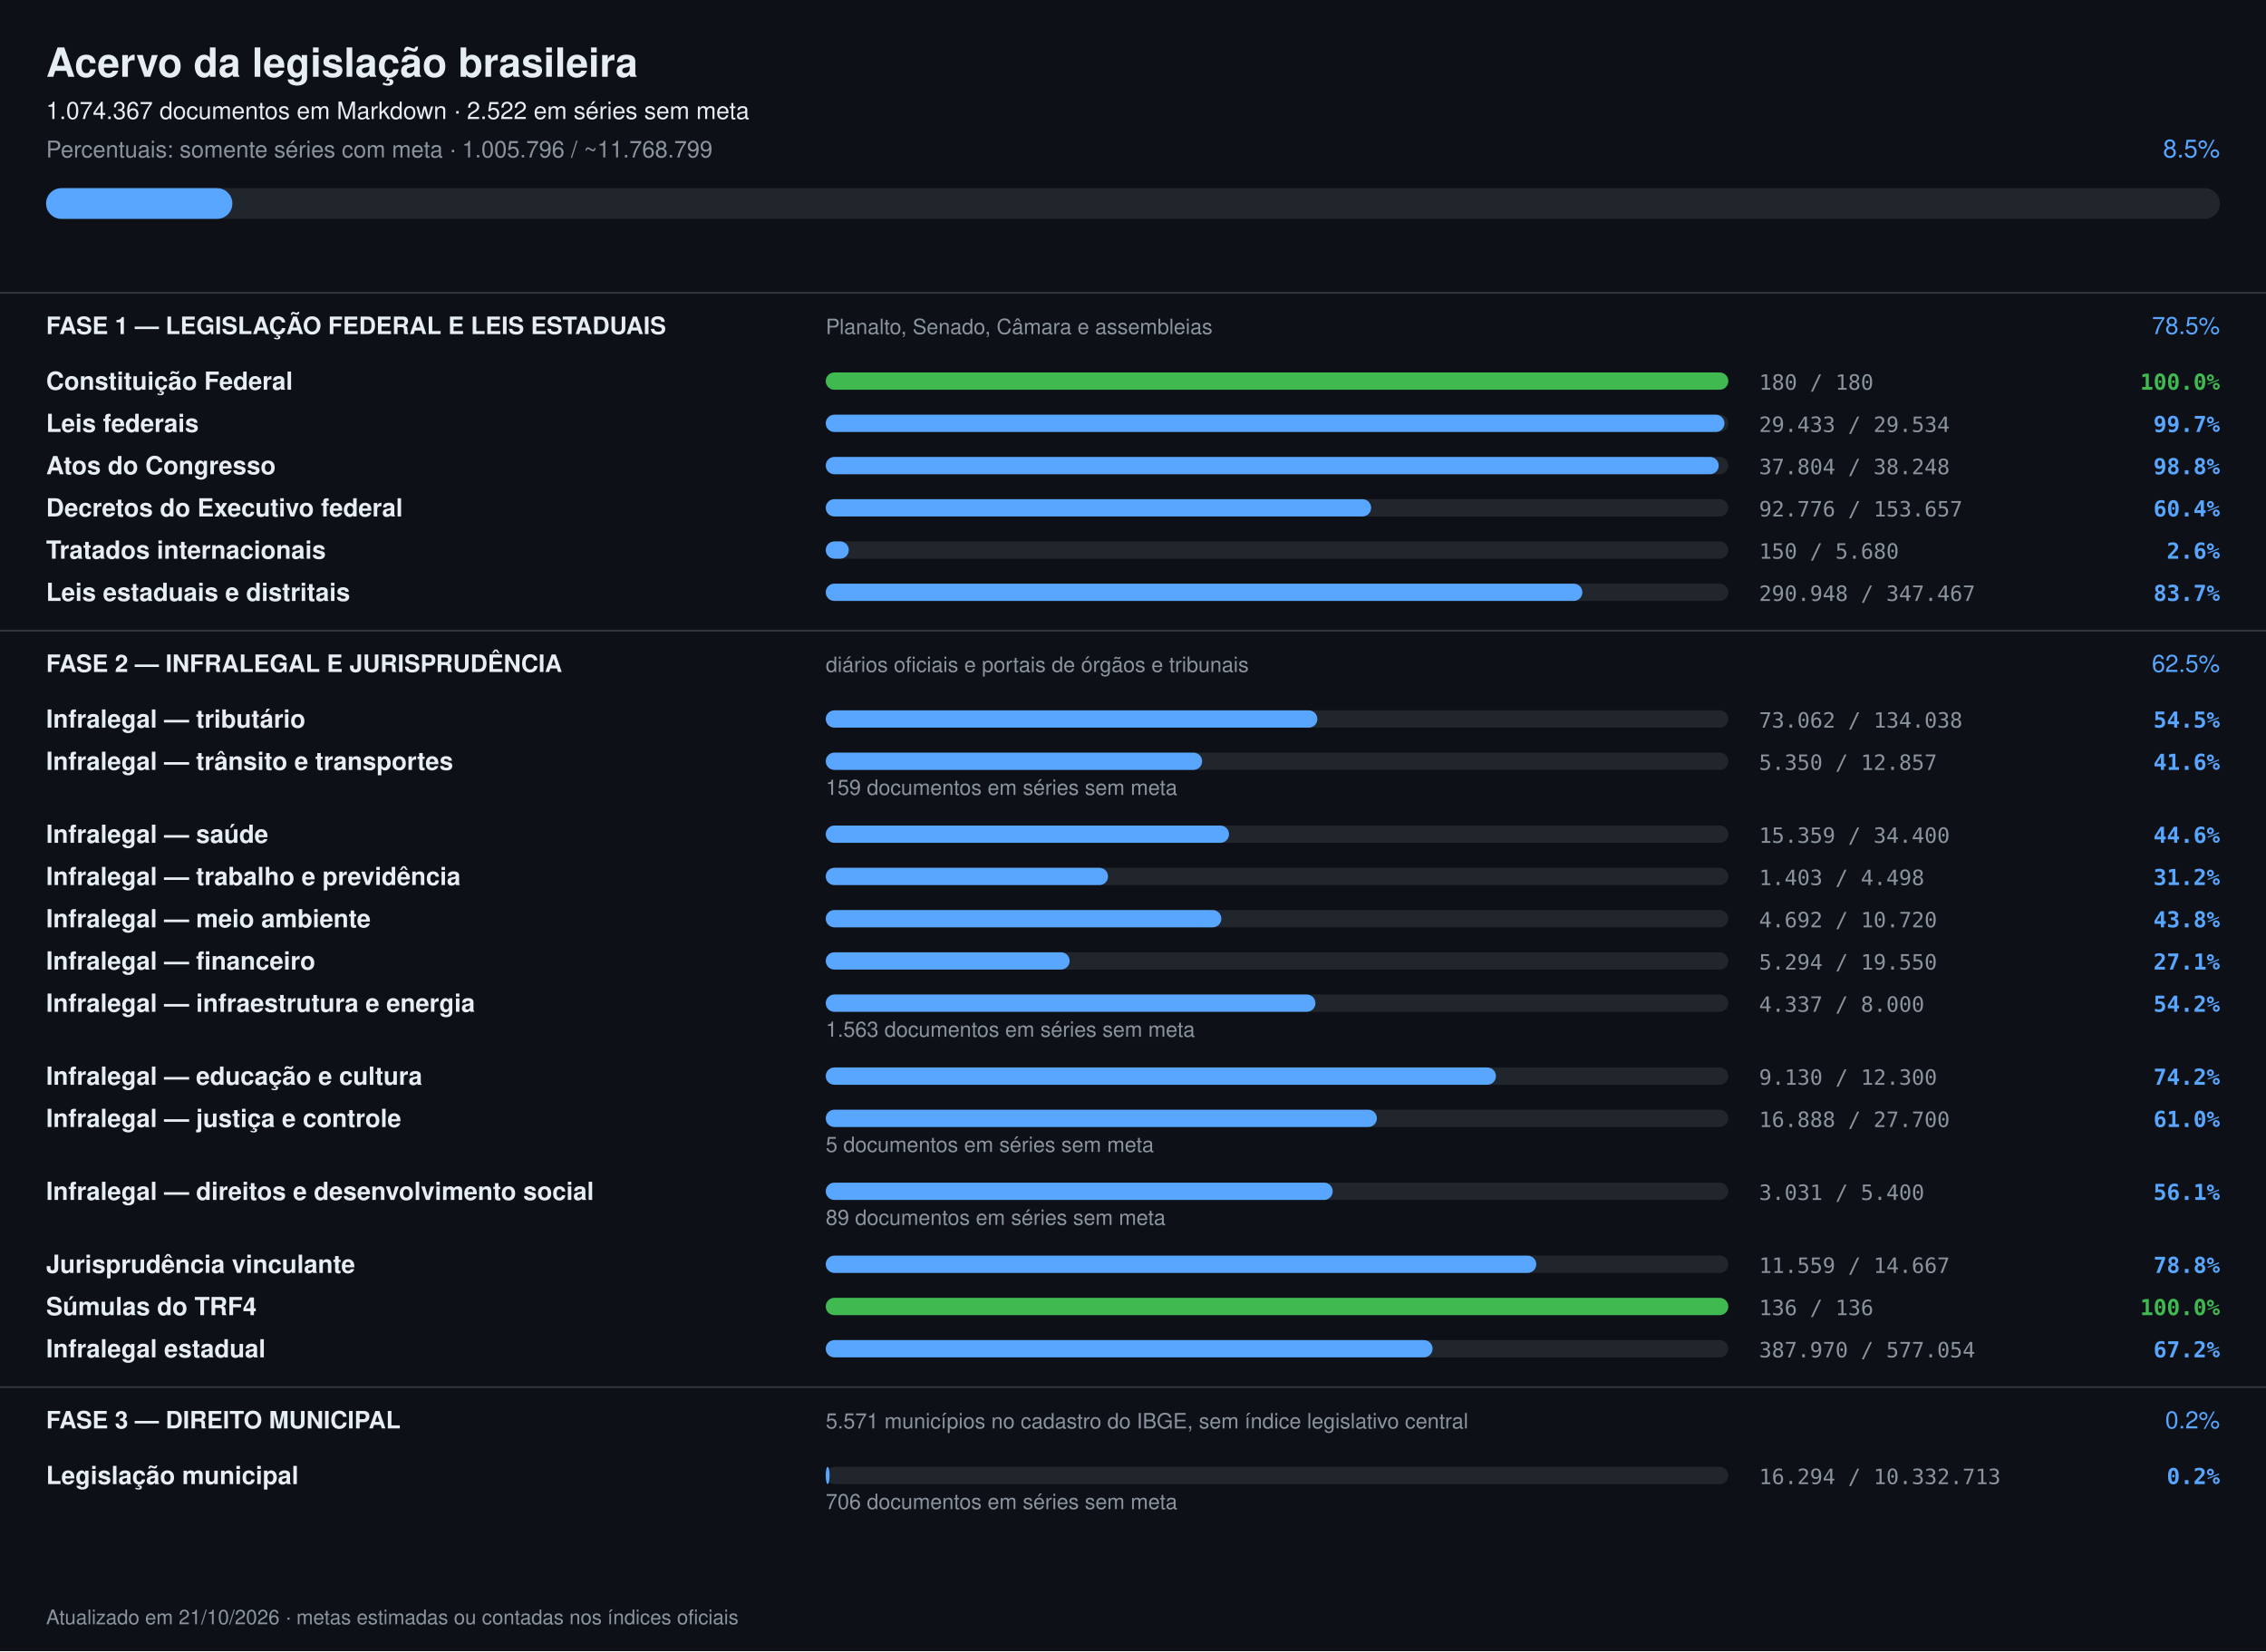
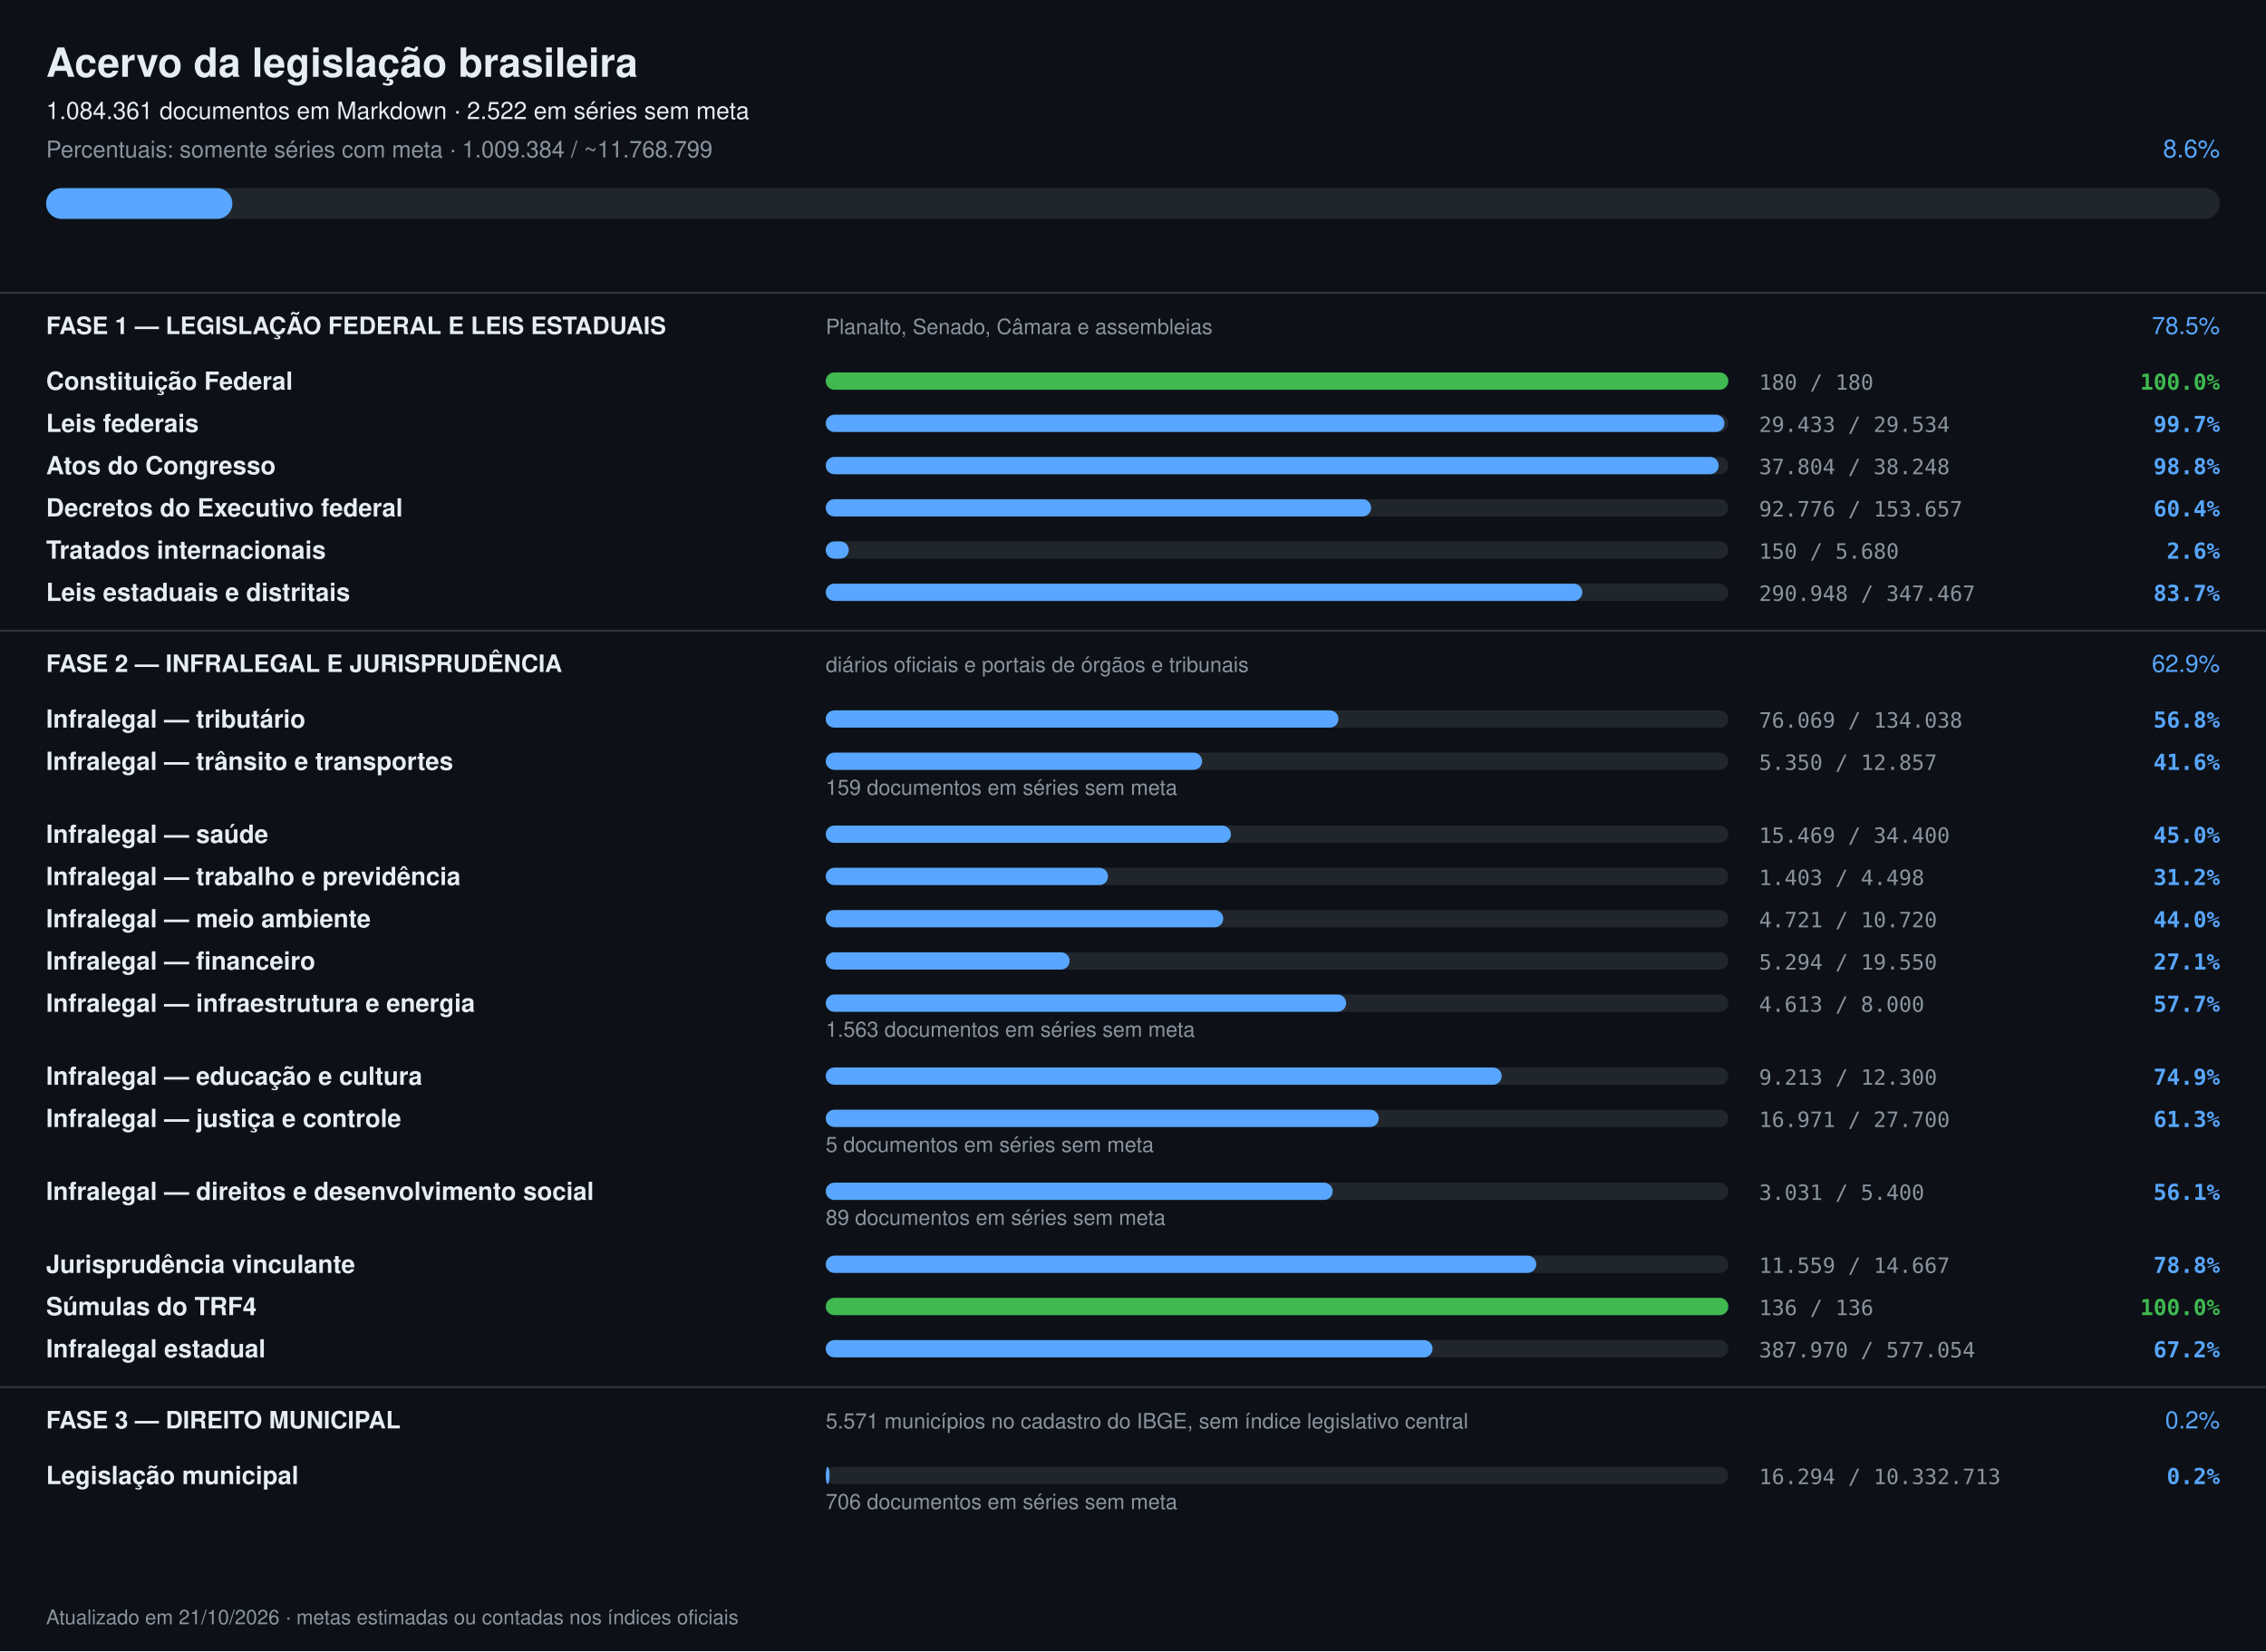
<svg xmlns="http://www.w3.org/2000/svg" width="1180" height="860" viewBox="0 0 1180 860" font-family="-apple-system,Segoe UI,Helvetica,Arial,sans-serif">
  <rect width="1180" height="860" fill="#0d1117" />
  <text x="24" y="40" font-size="21" font-weight="700" fill="#e6edf3">Acervo da legislação brasileira</text>
-   <text x="24" y="62" font-size="12.5" fill="#e6edf3">1.074.367 documentos em Markdown · 2.522 em séries sem meta</text>
-   <text x="24" y="82" font-size="12" fill="#8b949e">Percentuais: somente séries com meta · 1.005.796 / ~11.768.799</text>
-   <text x="1156" y="82" font-size="13" text-anchor="end" fill="#58a6ff">8.5%</text>
+   <text x="24" y="62" font-size="12.5" fill="#e6edf3">1.084.361 documentos em Markdown · 2.522 em séries sem meta</text>
+   <text x="24" y="82" font-size="12" fill="#8b949e">Percentuais: somente séries com meta · 1.009.384 / ~11.768.799</text>
+   <text x="1156" y="82" font-size="13" text-anchor="end" fill="#58a6ff">8.6%</text>
  <rect x="24" y="98" width="1132" height="16" rx="8" fill="#21262d" />
  <rect x="24" y="98" width="97" height="16" rx="8" fill="#58a6ff" />
  <rect x="0" y="152" width="1180" height="1" fill="#30363d" />
  <text x="24" y="174" font-size="12.5" font-weight="700" fill="#e6edf3">FASE 1 — LEGISLAÇÃO FEDERAL E LEIS ESTADUAIS</text>
  <text x="430" y="174" font-size="11" fill="#8b949e">Planalto, Senado, Câmara e assembleias</text>
  <text x="1156" y="174" font-size="12.5" text-anchor="end" fill="#58a6ff">78.5%</text>
  <text x="24" y="203" font-size="13" font-weight="600" fill="#e6edf3">Constituição Federal</text>
  <rect x="430" y="194" width="470" height="9" rx="4.5" fill="#21262d" />
  <rect x="430" y="194" width="470" height="9" rx="4.5" fill="#3fb950" />
  <text x="916" y="203" font-size="11" fill="#8b949e" font-family="ui-monospace,monospace">180 / 180</text>
  <text x="1156" y="203" font-size="11.5" text-anchor="end" font-weight="600" fill="#3fb950" font-family="ui-monospace,monospace">100.0%</text>
  <text x="24" y="225" font-size="13" font-weight="600" fill="#e6edf3">Leis federais</text>
  <rect x="430" y="216" width="470" height="9" rx="4.5" fill="#21262d" />
  <rect x="430" y="216" width="468" height="9" rx="4.5" fill="#58a6ff" />
  <text x="916" y="225" font-size="11" fill="#8b949e" font-family="ui-monospace,monospace">29.433 / 29.534</text>
  <text x="1156" y="225" font-size="11.5" text-anchor="end" font-weight="600" fill="#58a6ff" font-family="ui-monospace,monospace">99.7%</text>
  <text x="24" y="247" font-size="13" font-weight="600" fill="#e6edf3">Atos do Congresso</text>
  <rect x="430" y="238" width="470" height="9" rx="4.5" fill="#21262d" />
  <rect x="430" y="238" width="465" height="9" rx="4.5" fill="#58a6ff" />
  <text x="916" y="247" font-size="11" fill="#8b949e" font-family="ui-monospace,monospace">37.804 / 38.248</text>
  <text x="1156" y="247" font-size="11.5" text-anchor="end" font-weight="600" fill="#58a6ff" font-family="ui-monospace,monospace">98.8%</text>
  <text x="24" y="269" font-size="13" font-weight="600" fill="#e6edf3">Decretos do Executivo federal</text>
  <rect x="430" y="260" width="470" height="9" rx="4.5" fill="#21262d" />
  <rect x="430" y="260" width="284" height="9" rx="4.5" fill="#58a6ff" />
  <text x="916" y="269" font-size="11" fill="#8b949e" font-family="ui-monospace,monospace">92.776 / 153.657</text>
  <text x="1156" y="269" font-size="11.5" text-anchor="end" font-weight="600" fill="#58a6ff" font-family="ui-monospace,monospace">60.4%</text>
  <text x="24" y="291" font-size="13" font-weight="600" fill="#e6edf3">Tratados internacionais</text>
  <rect x="430" y="282" width="470" height="9" rx="4.5" fill="#21262d" />
  <rect x="430" y="282" width="12" height="9" rx="4.5" fill="#58a6ff" />
  <text x="916" y="291" font-size="11" fill="#8b949e" font-family="ui-monospace,monospace">150 / 5.680</text>
  <text x="1156" y="291" font-size="11.5" text-anchor="end" font-weight="600" fill="#58a6ff" font-family="ui-monospace,monospace">2.6%</text>
  <text x="24" y="313" font-size="13" font-weight="600" fill="#e6edf3">Leis estaduais e distritais</text>
  <rect x="430" y="304" width="470" height="9" rx="4.5" fill="#21262d" />
  <rect x="430" y="304" width="394" height="9" rx="4.5" fill="#58a6ff" />
  <text x="916" y="313" font-size="11" fill="#8b949e" font-family="ui-monospace,monospace">290.948 / 347.467</text>
  <text x="1156" y="313" font-size="11.5" text-anchor="end" font-weight="600" fill="#58a6ff" font-family="ui-monospace,monospace">83.7%</text>
  <rect x="0" y="328" width="1180" height="1" fill="#30363d" />
  <text x="24" y="350" font-size="12.5" font-weight="700" fill="#e6edf3">FASE 2 — INFRALEGAL E JURISPRUDÊNCIA</text>
  <text x="430" y="350" font-size="11" fill="#8b949e">diários oficiais e portais de órgãos e tribunais</text>
-   <text x="1156" y="350" font-size="12.5" text-anchor="end" fill="#58a6ff">62.5%</text>
+   <text x="1156" y="350" font-size="12.5" text-anchor="end" fill="#58a6ff">62.9%</text>
  <text x="24" y="379" font-size="13" font-weight="600" fill="#e6edf3">Infralegal — tributário</text>
  <rect x="430" y="370" width="470" height="9" rx="4.5" fill="#21262d" />
-   <rect x="430" y="370" width="256" height="9" rx="4.5" fill="#58a6ff" />
-   <text x="916" y="379" font-size="11" fill="#8b949e" font-family="ui-monospace,monospace">73.062 / 134.038</text>
-   <text x="1156" y="379" font-size="11.5" text-anchor="end" font-weight="600" fill="#58a6ff" font-family="ui-monospace,monospace">54.5%</text>
+   <rect x="430" y="370" width="267" height="9" rx="4.5" fill="#58a6ff" />
+   <text x="916" y="379" font-size="11" fill="#8b949e" font-family="ui-monospace,monospace">76.069 / 134.038</text>
+   <text x="1156" y="379" font-size="11.5" text-anchor="end" font-weight="600" fill="#58a6ff" font-family="ui-monospace,monospace">56.8%</text>
  <text x="24" y="401" font-size="13" font-weight="600" fill="#e6edf3">Infralegal — trânsito e transportes</text>
  <rect x="430" y="392" width="470" height="9" rx="4.5" fill="#21262d" />
  <rect x="430" y="392" width="196" height="9" rx="4.5" fill="#58a6ff" />
  <text x="916" y="401" font-size="11" fill="#8b949e" font-family="ui-monospace,monospace">5.350 / 12.857</text>
  <text x="1156" y="401" font-size="11.5" text-anchor="end" font-weight="600" fill="#58a6ff" font-family="ui-monospace,monospace">41.6%</text>
  <text x="430" y="414" font-size="11" fill="#8b949e">159 documentos em séries sem meta</text>
  <text x="24" y="439" font-size="13" font-weight="600" fill="#e6edf3">Infralegal — saúde</text>
  <rect x="430" y="430" width="470" height="9" rx="4.5" fill="#21262d" />
-   <rect x="430" y="430" width="210" height="9" rx="4.5" fill="#58a6ff" />
-   <text x="916" y="439" font-size="11" fill="#8b949e" font-family="ui-monospace,monospace">15.359 / 34.400</text>
-   <text x="1156" y="439" font-size="11.5" text-anchor="end" font-weight="600" fill="#58a6ff" font-family="ui-monospace,monospace">44.6%</text>
+   <rect x="430" y="430" width="211" height="9" rx="4.5" fill="#58a6ff" />
+   <text x="916" y="439" font-size="11" fill="#8b949e" font-family="ui-monospace,monospace">15.469 / 34.400</text>
+   <text x="1156" y="439" font-size="11.5" text-anchor="end" font-weight="600" fill="#58a6ff" font-family="ui-monospace,monospace">45.0%</text>
  <text x="24" y="461" font-size="13" font-weight="600" fill="#e6edf3">Infralegal — trabalho e previdência</text>
  <rect x="430" y="452" width="470" height="9" rx="4.5" fill="#21262d" />
  <rect x="430" y="452" width="147" height="9" rx="4.5" fill="#58a6ff" />
  <text x="916" y="461" font-size="11" fill="#8b949e" font-family="ui-monospace,monospace">1.403 / 4.498</text>
  <text x="1156" y="461" font-size="11.5" text-anchor="end" font-weight="600" fill="#58a6ff" font-family="ui-monospace,monospace">31.2%</text>
  <text x="24" y="483" font-size="13" font-weight="600" fill="#e6edf3">Infralegal — meio ambiente</text>
  <rect x="430" y="474" width="470" height="9" rx="4.5" fill="#21262d" />
-   <rect x="430" y="474" width="206" height="9" rx="4.5" fill="#58a6ff" />
-   <text x="916" y="483" font-size="11" fill="#8b949e" font-family="ui-monospace,monospace">4.692 / 10.720</text>
-   <text x="1156" y="483" font-size="11.5" text-anchor="end" font-weight="600" fill="#58a6ff" font-family="ui-monospace,monospace">43.8%</text>
+   <rect x="430" y="474" width="207" height="9" rx="4.5" fill="#58a6ff" />
+   <text x="916" y="483" font-size="11" fill="#8b949e" font-family="ui-monospace,monospace">4.721 / 10.720</text>
+   <text x="1156" y="483" font-size="11.5" text-anchor="end" font-weight="600" fill="#58a6ff" font-family="ui-monospace,monospace">44.0%</text>
  <text x="24" y="505" font-size="13" font-weight="600" fill="#e6edf3">Infralegal — financeiro</text>
  <rect x="430" y="496" width="470" height="9" rx="4.5" fill="#21262d" />
  <rect x="430" y="496" width="127" height="9" rx="4.5" fill="#58a6ff" />
  <text x="916" y="505" font-size="11" fill="#8b949e" font-family="ui-monospace,monospace">5.294 / 19.550</text>
  <text x="1156" y="505" font-size="11.5" text-anchor="end" font-weight="600" fill="#58a6ff" font-family="ui-monospace,monospace">27.1%</text>
  <text x="24" y="527" font-size="13" font-weight="600" fill="#e6edf3">Infralegal — infraestrutura e energia</text>
  <rect x="430" y="518" width="470" height="9" rx="4.5" fill="#21262d" />
-   <rect x="430" y="518" width="255" height="9" rx="4.5" fill="#58a6ff" />
-   <text x="916" y="527" font-size="11" fill="#8b949e" font-family="ui-monospace,monospace">4.337 / 8.000</text>
-   <text x="1156" y="527" font-size="11.5" text-anchor="end" font-weight="600" fill="#58a6ff" font-family="ui-monospace,monospace">54.2%</text>
+   <rect x="430" y="518" width="271" height="9" rx="4.5" fill="#58a6ff" />
+   <text x="916" y="527" font-size="11" fill="#8b949e" font-family="ui-monospace,monospace">4.613 / 8.000</text>
+   <text x="1156" y="527" font-size="11.5" text-anchor="end" font-weight="600" fill="#58a6ff" font-family="ui-monospace,monospace">57.7%</text>
  <text x="430" y="540" font-size="11" fill="#8b949e">1.563 documentos em séries sem meta</text>
  <text x="24" y="565" font-size="13" font-weight="600" fill="#e6edf3">Infralegal — educação e cultura</text>
  <rect x="430" y="556" width="470" height="9" rx="4.5" fill="#21262d" />
-   <rect x="430" y="556" width="349" height="9" rx="4.5" fill="#58a6ff" />
-   <text x="916" y="565" font-size="11" fill="#8b949e" font-family="ui-monospace,monospace">9.130 / 12.300</text>
-   <text x="1156" y="565" font-size="11.5" text-anchor="end" font-weight="600" fill="#58a6ff" font-family="ui-monospace,monospace">74.2%</text>
+   <rect x="430" y="556" width="352" height="9" rx="4.5" fill="#58a6ff" />
+   <text x="916" y="565" font-size="11" fill="#8b949e" font-family="ui-monospace,monospace">9.213 / 12.300</text>
+   <text x="1156" y="565" font-size="11.5" text-anchor="end" font-weight="600" fill="#58a6ff" font-family="ui-monospace,monospace">74.9%</text>
  <text x="24" y="587" font-size="13" font-weight="600" fill="#e6edf3">Infralegal — justiça e controle</text>
  <rect x="430" y="578" width="470" height="9" rx="4.5" fill="#21262d" />
-   <rect x="430" y="578" width="287" height="9" rx="4.5" fill="#58a6ff" />
-   <text x="916" y="587" font-size="11" fill="#8b949e" font-family="ui-monospace,monospace">16.888 / 27.700</text>
-   <text x="1156" y="587" font-size="11.5" text-anchor="end" font-weight="600" fill="#58a6ff" font-family="ui-monospace,monospace">61.0%</text>
+   <rect x="430" y="578" width="288" height="9" rx="4.5" fill="#58a6ff" />
+   <text x="916" y="587" font-size="11" fill="#8b949e" font-family="ui-monospace,monospace">16.971 / 27.700</text>
+   <text x="1156" y="587" font-size="11.5" text-anchor="end" font-weight="600" fill="#58a6ff" font-family="ui-monospace,monospace">61.3%</text>
  <text x="430" y="600" font-size="11" fill="#8b949e">5 documentos em séries sem meta</text>
  <text x="24" y="625" font-size="13" font-weight="600" fill="#e6edf3">Infralegal — direitos e desenvolvimento social</text>
  <rect x="430" y="616" width="470" height="9" rx="4.5" fill="#21262d" />
  <rect x="430" y="616" width="264" height="9" rx="4.5" fill="#58a6ff" />
  <text x="916" y="625" font-size="11" fill="#8b949e" font-family="ui-monospace,monospace">3.031 / 5.400</text>
  <text x="1156" y="625" font-size="11.5" text-anchor="end" font-weight="600" fill="#58a6ff" font-family="ui-monospace,monospace">56.1%</text>
  <text x="430" y="638" font-size="11" fill="#8b949e">89 documentos em séries sem meta</text>
  <text x="24" y="663" font-size="13" font-weight="600" fill="#e6edf3">Jurisprudência vinculante</text>
  <rect x="430" y="654" width="470" height="9" rx="4.5" fill="#21262d" />
  <rect x="430" y="654" width="370" height="9" rx="4.5" fill="#58a6ff" />
  <text x="916" y="663" font-size="11" fill="#8b949e" font-family="ui-monospace,monospace">11.559 / 14.667</text>
  <text x="1156" y="663" font-size="11.5" text-anchor="end" font-weight="600" fill="#58a6ff" font-family="ui-monospace,monospace">78.8%</text>
  <text x="24" y="685" font-size="13" font-weight="600" fill="#e6edf3">Súmulas do TRF4</text>
  <rect x="430" y="676" width="470" height="9" rx="4.5" fill="#21262d" />
  <rect x="430" y="676" width="470" height="9" rx="4.5" fill="#3fb950" />
  <text x="916" y="685" font-size="11" fill="#8b949e" font-family="ui-monospace,monospace">136 / 136</text>
  <text x="1156" y="685" font-size="11.5" text-anchor="end" font-weight="600" fill="#3fb950" font-family="ui-monospace,monospace">100.0%</text>
  <text x="24" y="707" font-size="13" font-weight="600" fill="#e6edf3">Infralegal estadual</text>
  <rect x="430" y="698" width="470" height="9" rx="4.5" fill="#21262d" />
  <rect x="430" y="698" width="316" height="9" rx="4.5" fill="#58a6ff" />
  <text x="916" y="707" font-size="11" fill="#8b949e" font-family="ui-monospace,monospace">387.970 / 577.054</text>
  <text x="1156" y="707" font-size="11.5" text-anchor="end" font-weight="600" fill="#58a6ff" font-family="ui-monospace,monospace">67.2%</text>
  <rect x="0" y="722" width="1180" height="1" fill="#30363d" />
  <text x="24" y="744" font-size="12.5" font-weight="700" fill="#e6edf3">FASE 3 — DIREITO MUNICIPAL</text>
  <text x="430" y="744" font-size="11" fill="#8b949e">5.571 municípios no cadastro do IBGE, sem índice legislativo central</text>
  <text x="1156" y="744" font-size="12.5" text-anchor="end" fill="#58a6ff">0.2%</text>
  <text x="24" y="773" font-size="13" font-weight="600" fill="#e6edf3">Legislação municipal</text>
  <rect x="430" y="764" width="470" height="9" rx="4.5" fill="#21262d" />
  <rect x="430" y="764" width="2" height="9" rx="4.5" fill="#58a6ff" />
  <text x="916" y="773" font-size="11" fill="#8b949e" font-family="ui-monospace,monospace">16.294 / 10.332.713</text>
  <text x="1156" y="773" font-size="11.5" text-anchor="end" font-weight="600" fill="#58a6ff" font-family="ui-monospace,monospace">0.2%</text>
  <text x="430" y="786" font-size="11" fill="#8b949e">706 documentos em séries sem meta</text>
  <text x="24" y="846" font-size="10.5" fill="#8b949e">Atualizado em 21/10/2026 · metas estimadas ou contadas nos índices oficiais</text>
</svg>
